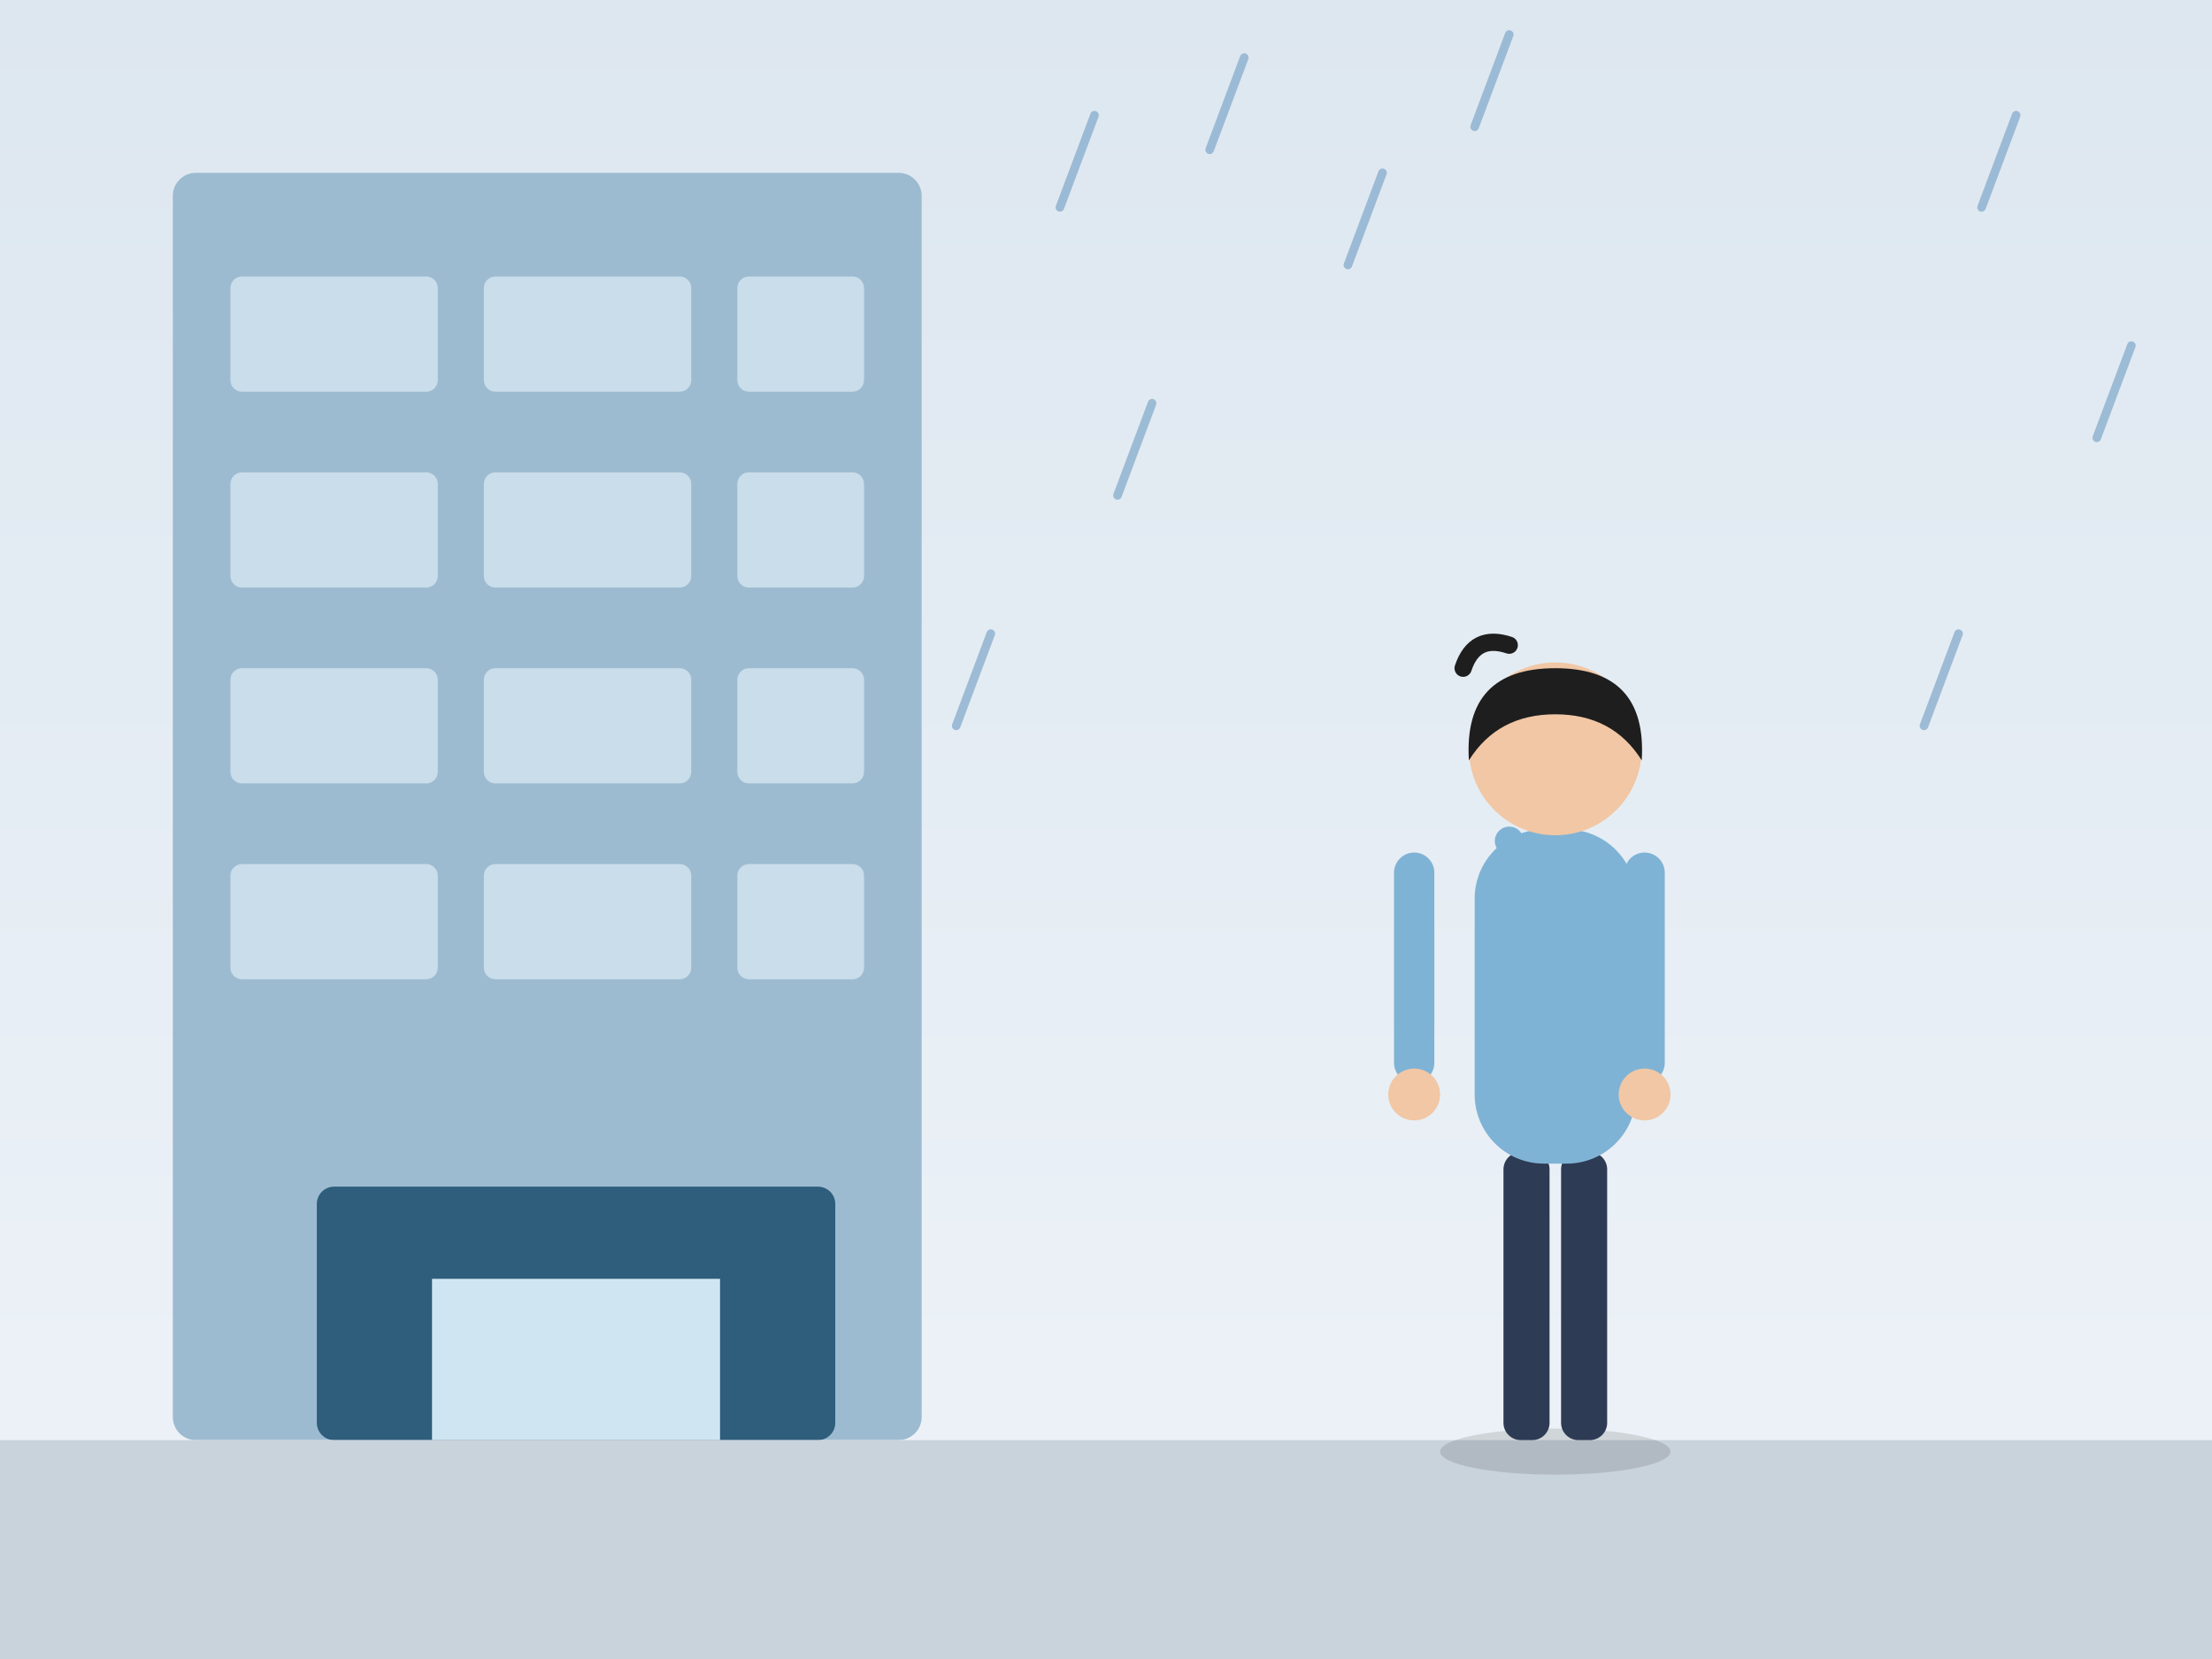
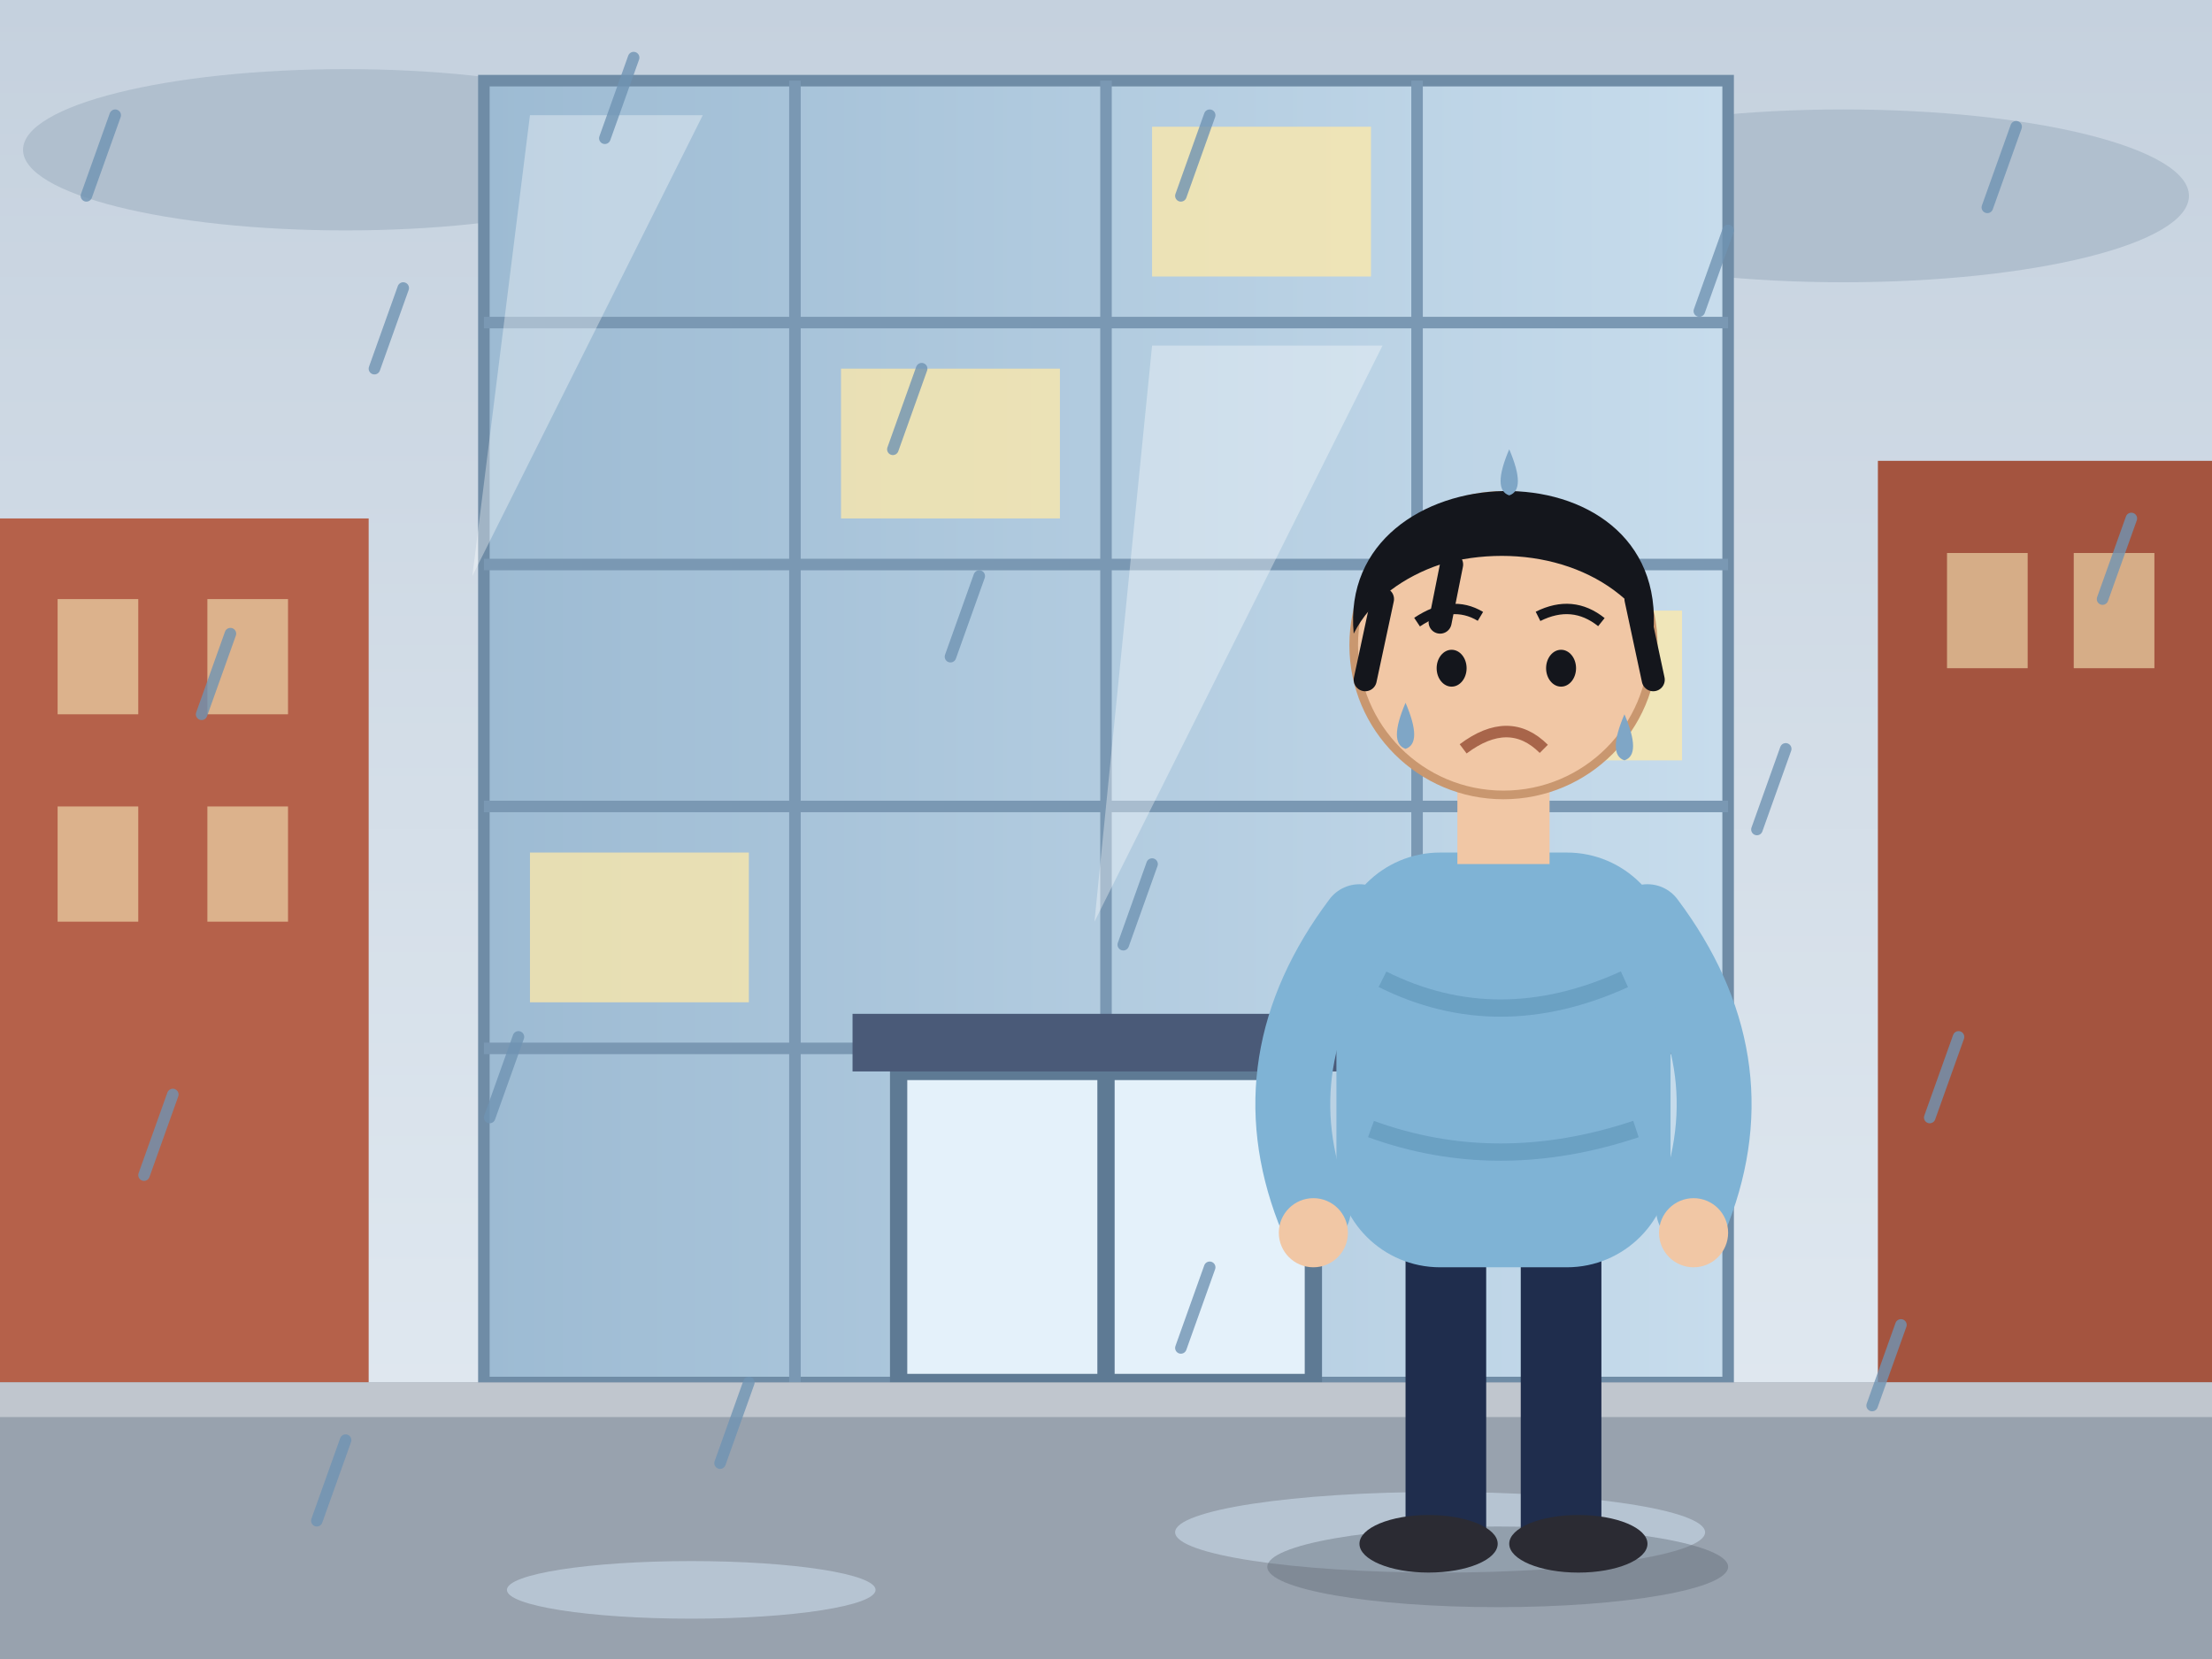
<svg xmlns="http://www.w3.org/2000/svg" viewBox="0 0 384 288" width="384" height="288">
  <defs>
    <linearGradient id="sky" x1="0" y1="0" x2="0" y2="1">
-       <stop offset="0" stop-color="#DDE7F0" />
-       <stop offset="1" stop-color="#EEF3F8" />
+       <stop offset="0" stop-color="#C5D1DE" />
+       <stop offset="1" stop-color="#E4ECF3" />
+     </linearGradient>
+     <linearGradient id="bld" x1="0" y1="0" x2="1" y2="0">
+       <stop offset="0" stop-color="#9DBBD3" />
+       <stop offset="1" stop-color="#C7DCEC" />
    </linearGradient>
  </defs>
  <rect width="384" height="288" fill="url(#sky)" />
-   <rect x="30" y="30" width="130" height="220" rx="4" fill="#9DBBD0" />
-   <g fill="#C9DDEA">
-     <rect x="40" y="48" width="36" height="20" rx="2" />
-     <rect x="84" y="48" width="36" height="20" rx="2" />
-     <rect x="128" y="48" width="22" height="20" rx="2" />
-     <rect x="40" y="82" width="36" height="20" rx="2" />
-     <rect x="84" y="82" width="36" height="20" rx="2" />
-     <rect x="128" y="82" width="22" height="20" rx="2" />
-     <rect x="40" y="116" width="36" height="20" rx="2" />
-     <rect x="84" y="116" width="36" height="20" rx="2" />
-     <rect x="128" y="116" width="22" height="20" rx="2" />
-     <rect x="40" y="150" width="36" height="20" rx="2" />
-     <rect x="84" y="150" width="36" height="20" rx="2" />
-     <rect x="128" y="150" width="22" height="20" rx="2" />
+   <ellipse cx="60" cy="26" rx="56" ry="14" fill="#B0BFCE" />
+   <ellipse cx="320" cy="34" rx="60" ry="15" fill="#B0BFCE" />
+   <rect x="0" y="90" width="64" height="150" fill="#B5614A" />
+   <rect x="326" y="80" width="58" height="160" fill="#A4543F" />
+   <g fill="#F6E7B8" opacity="0.6">
+     <rect x="10" y="104" width="14" height="20" />
+     <rect x="36" y="104" width="14" height="20" />
+     <rect x="10" y="140" width="14" height="20" />
+     <rect x="36" y="140" width="14" height="20" />
+     <rect x="338" y="96" width="14" height="20" />
+     <rect x="360" y="96" width="14" height="20" />
  </g>
-   <rect x="55" y="206" width="90" height="44" rx="3" fill="#2F5D7C" />
-   <rect x="75" y="222" width="50" height="28" fill="#CFE6F2" />
-   <rect x="0" y="250" width="384" height="38" fill="#C9D3DC" />
-   <g stroke="#7FA7C9" stroke-width="1.5" opacity=".7" stroke-linecap="round">
-     <line x1="190" y1="20" x2="184" y2="36" />
-     <line x1="216" y1="10" x2="210" y2="26" />
-     <line x1="240" y1="30" x2="234" y2="46" />
-     <line x1="262" y1="6" x2="256" y2="22" />
-     <line x1="350" y1="20" x2="344" y2="36" />
-     <line x1="370" y1="60" x2="364" y2="76" />
-     <line x1="200" y1="70" x2="194" y2="86" />
-     <line x1="340" y1="110" x2="334" y2="126" />
-     <line x1="172" y1="110" x2="166" y2="126" />
+   <rect x="84" y="14" width="216" height="226" fill="url(#bld)" stroke="#6F8CA6" stroke-width="2" />
+   <g stroke="#7A98B3" stroke-width="2">
+     <path d="M138 14 V240 M192 14 V240 M246 14 V240" />
+     <path d="M84 56 H300 M84 98 H300 M84 140 H300 M84 182 H300" />
  </g>
-   <ellipse cx="270" cy="252" rx="20" ry="4" fill="#000" opacity=".12" />
-   <rect x="261" y="200" width="8" height="50" rx="3" fill="#2E3B55" />
-   <rect x="271" y="200" width="8" height="50" rx="3" fill="#2E3B55" />
-   <rect x="256" y="144" width="28" height="58" rx="12" fill="#7FB3D5" />
-   <rect x="282" y="148" width="7" height="40" rx="3.5" fill="#7FB3D5" />
-   <circle cx="285.5" cy="190" r="4.5" fill="#F1C7A5" />
-   <rect x="242" y="148" width="7" height="40" rx="3.5" fill="#7FB3D5" />
-   <circle cx="245.5" cy="190" r="4.5" fill="#F1C7A5" />
-   <circle cx="270" cy="130" r="15" fill="#F1C7A5" />
-   <path d="M255 132 Q254 116 270 116 Q286 116 285 132 Q280 124 270 124 Q260 124 255 132Z" fill="#1E1E1E" />
-   <path d="M254 116 Q256 110 262 112" fill="none" stroke="#1E1E1E" stroke-width="3" stroke-linecap="round" />
-   <circle cx="262" cy="146" r="2.5" fill="#7FB3D5" />
-   <circle cx="279" cy="150" r="2.5" fill="#7FB3D5" />
+   <g fill="#fff" opacity="0.35">
+     <path d="M92 20 l30 0 l-40 80z" />
+     <path d="M200 60 l40 0 l-50 100z" />
+   </g>
+   <g fill="#FFE9A8" opacity="0.75">
+     <rect x="146" y="64" width="38" height="26" />
+     <rect x="254" y="106" width="38" height="26" />
+     <rect x="92" y="148" width="38" height="26" />
+     <rect x="200" y="22" width="38" height="26" />
+   </g>
+   <rect x="156" y="186" width="72" height="54" fill="#E4F1FA" stroke="#5E7A94" stroke-width="3" />
+   <line x1="192" y1="186" x2="192" y2="240" stroke="#5E7A94" stroke-width="3" />
+   <rect x="148" y="176" width="88" height="10" fill="#4A5A78" />
+   <rect y="240" width="384" height="48" fill="#98A2AE" />
+   <rect y="240" width="384" height="6" fill="#C0C6CE" />
+   <ellipse cx="250" cy="266" rx="46" ry="7" fill="#B6C4D2" />
+   <ellipse cx="120" cy="276" rx="32" ry="5" fill="#B6C4D2" />
+   <ellipse cx="260" cy="272" rx="40" ry="7" fill="#5D6672" opacity="0.4" />
+   <rect x="244" y="212" width="14" height="56" fill="#1F2D4D" />
+   <rect x="264" y="212" width="14" height="56" fill="#1F2D4D" />
+   <ellipse cx="248" cy="268" rx="12" ry="5" fill="#2B2B33" />
+   <ellipse cx="274" cy="268" rx="12" ry="5" fill="#2B2B33" />
+   <rect x="232" y="148" width="58" height="72" rx="18" fill="#7FB3D5" />
+   <path d="M240 170 q20 10 42 0 M238 196 q22 8 46 0" stroke="#5E94B8" stroke-width="3" fill="none" opacity="0.6" />
+   <path d="M236 160 q-18 24 -8 50" stroke="#7FB3D5" stroke-width="13" stroke-linecap="round" fill="none" />
+   <path d="M286 160 q18 24 8 50" stroke="#7FB3D5" stroke-width="13" stroke-linecap="round" fill="none" />
+   <circle cx="228" cy="214" r="6" fill="#F1C7A5" />
+   <circle cx="294" cy="214" r="6" fill="#F1C7A5" />
+   <rect x="253" y="132" width="16" height="18" fill="#F1C7A5" />
+   <circle cx="261" cy="112" r="26" fill="#F1C7A5" stroke="#C9976F" stroke-width="1.5" />
+   <path d="M235 110 C232 78 290 76 287 110 C280 98 264 94 250 98 C244 100 238 104 235 110Z" fill="#14161C" />
+   <path d="M240 104 l-3 14 M284 104 l3 14 M252 98 l-2 10" stroke="#14161C" stroke-width="4" stroke-linecap="round" />
+   <ellipse cx="252" cy="116" rx="2.6" ry="3.2" fill="#14161C" />
+   <ellipse cx="271" cy="116" rx="2.6" ry="3.2" fill="#14161C" />
+   <path d="M246 108 q6 -4 11 -1 M267 107 q6 -3 11 1" stroke="#14161C" stroke-width="1.8" fill="none" />
+   <path d="M254 130 q8 -6 14 0" stroke="#A8654A" stroke-width="2" fill="none" />
+   <g fill="#7FA6C6">
+     <path d="M244 122 q-3 7 0 8 q3 -1 0 -8z" />
+     <path d="M282 124 q-3 7 0 8 q3 -1 0 -8z" />
+     <path d="M262 78 q-3 7 0 8 q3 -1 0 -8z" />
+   </g>
+   <g stroke="#6F93B3" stroke-width="2" stroke-linecap="round" opacity="0.8">
+     <path d="M20 20 l-5 14 M70 50 l-5 14 M110 10 l-5 14 M160 64 l-5 14 M210 20 l-5 14 M300 40 l-5 14 M350 22 l-5 14 M40 110 l-5 14 M90 180 l-5 14 M310 130 l-5 14 M200 150 l-5 14 M170 100 l-5 14 M340 180 l-5 14 M30 190 l-5 14 M210 220 l-5 14 M330 230 l-5 14 M60 250 l-5 14 M130 240 l-5 14 M370 90 l-5 14" />
+   </g>
</svg>
